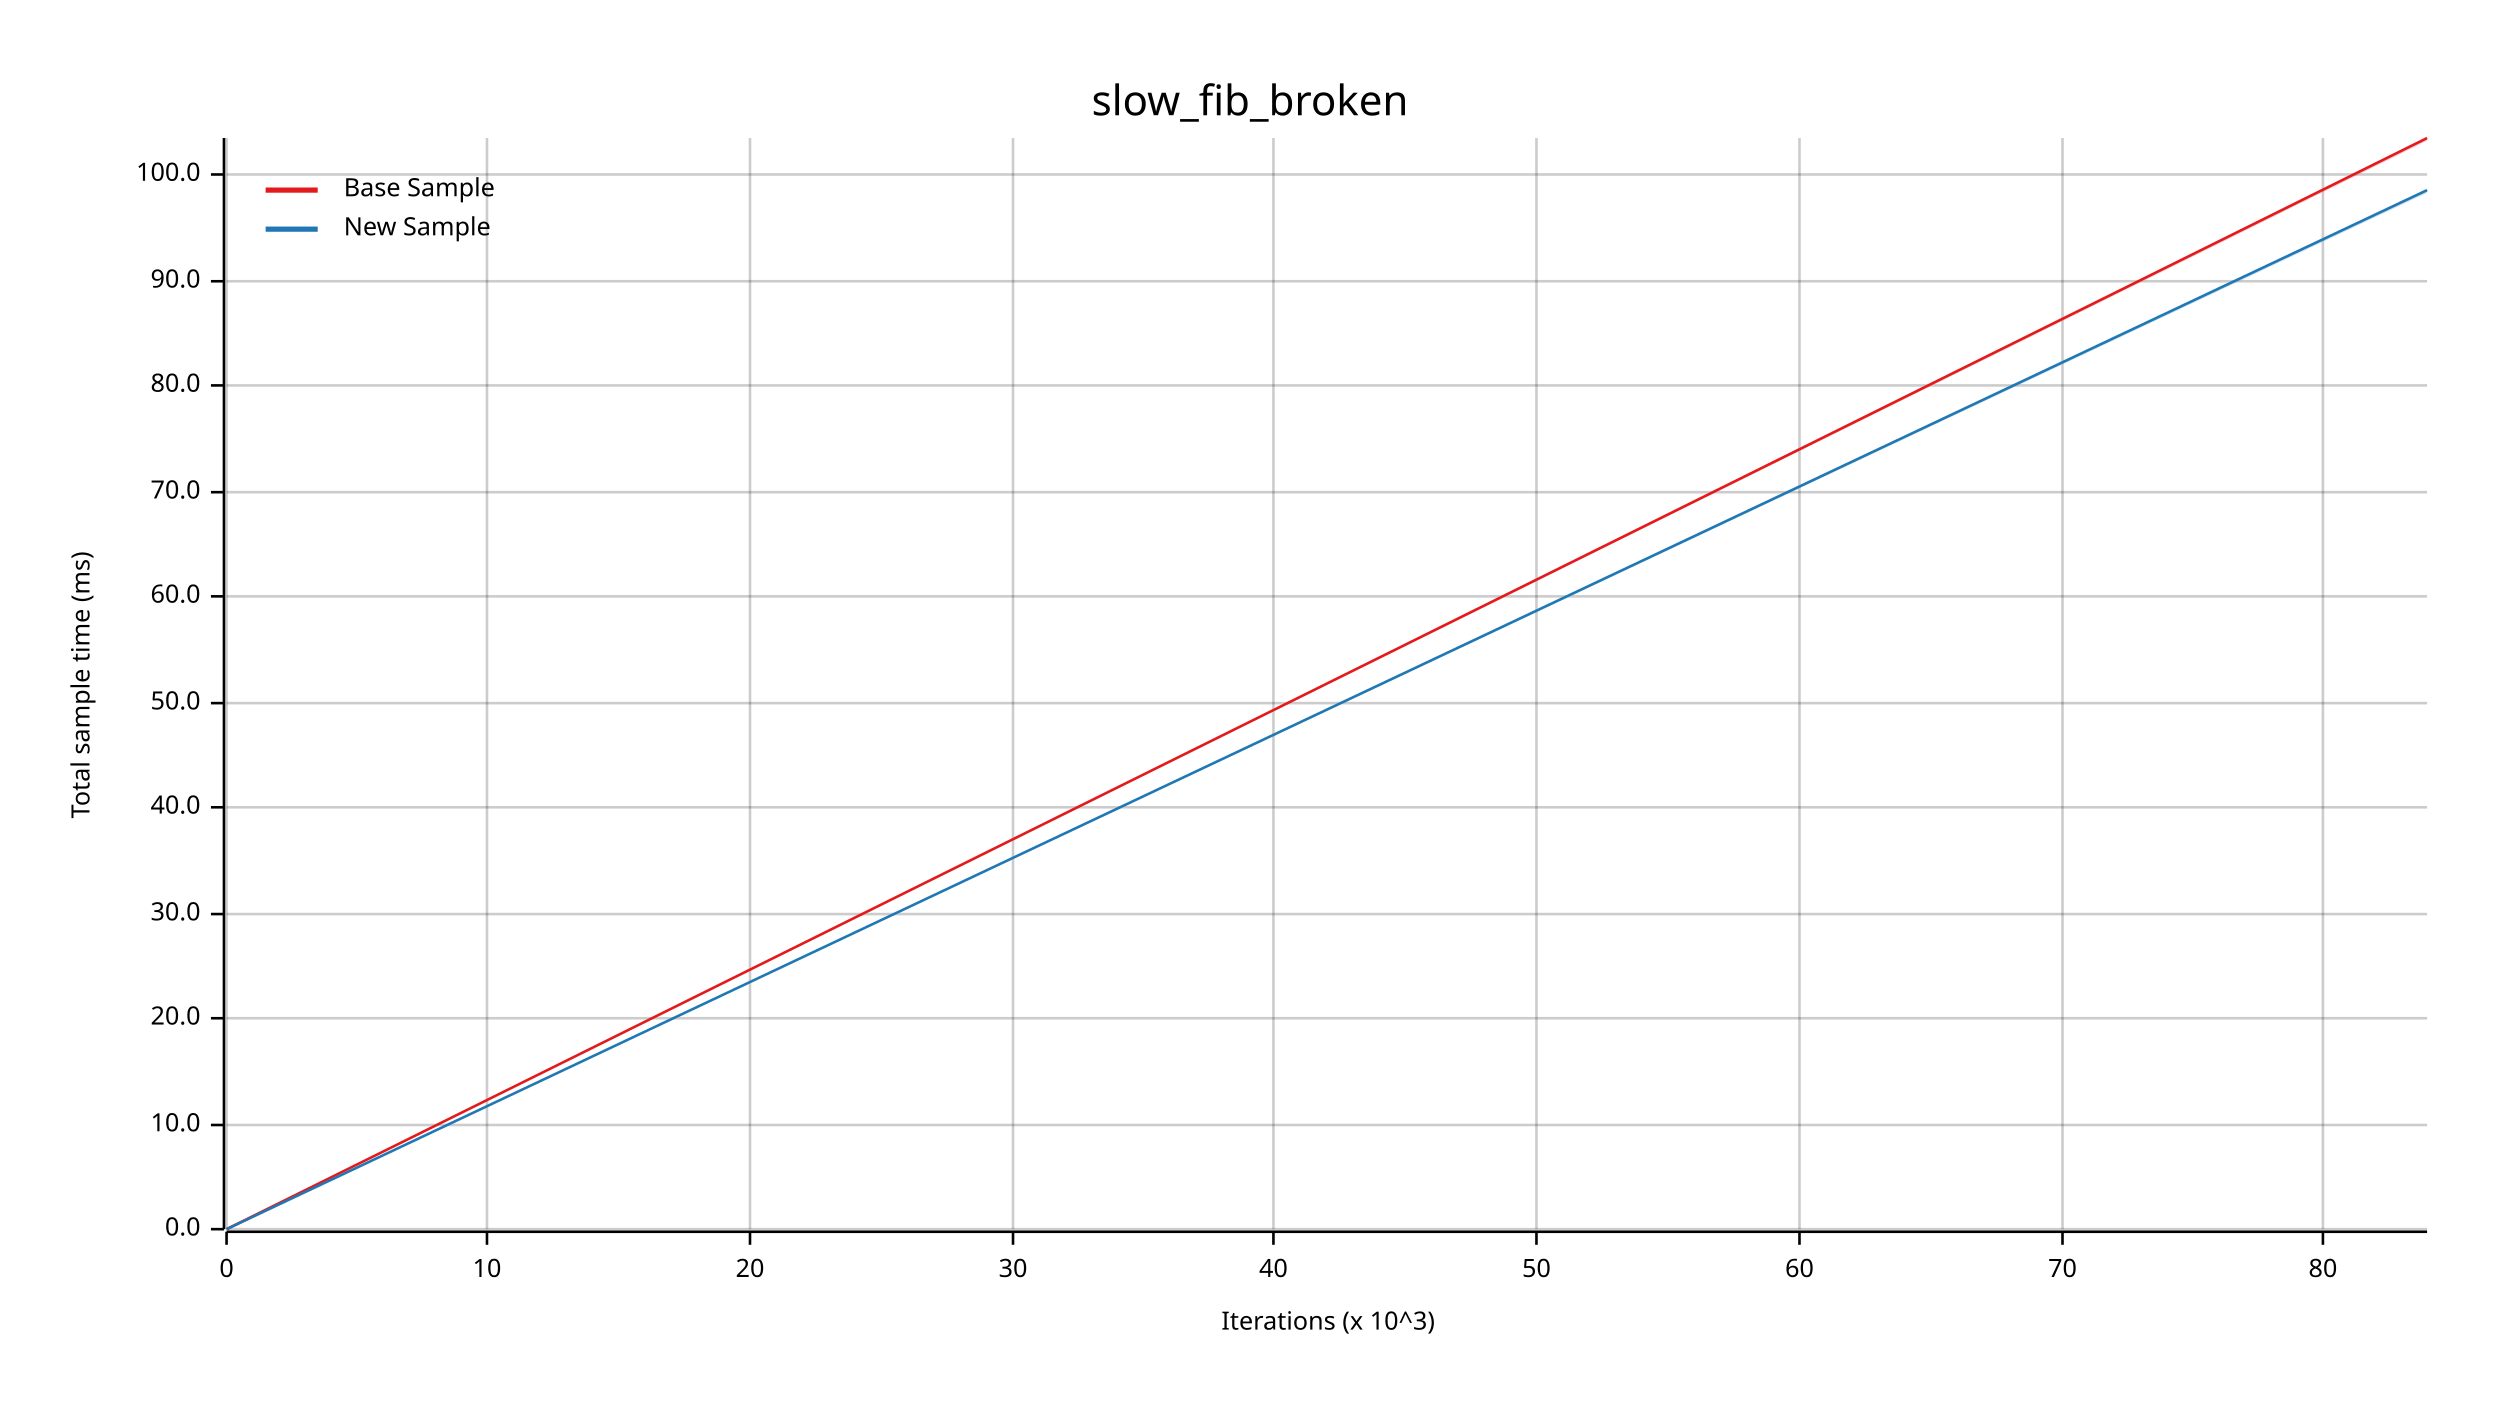
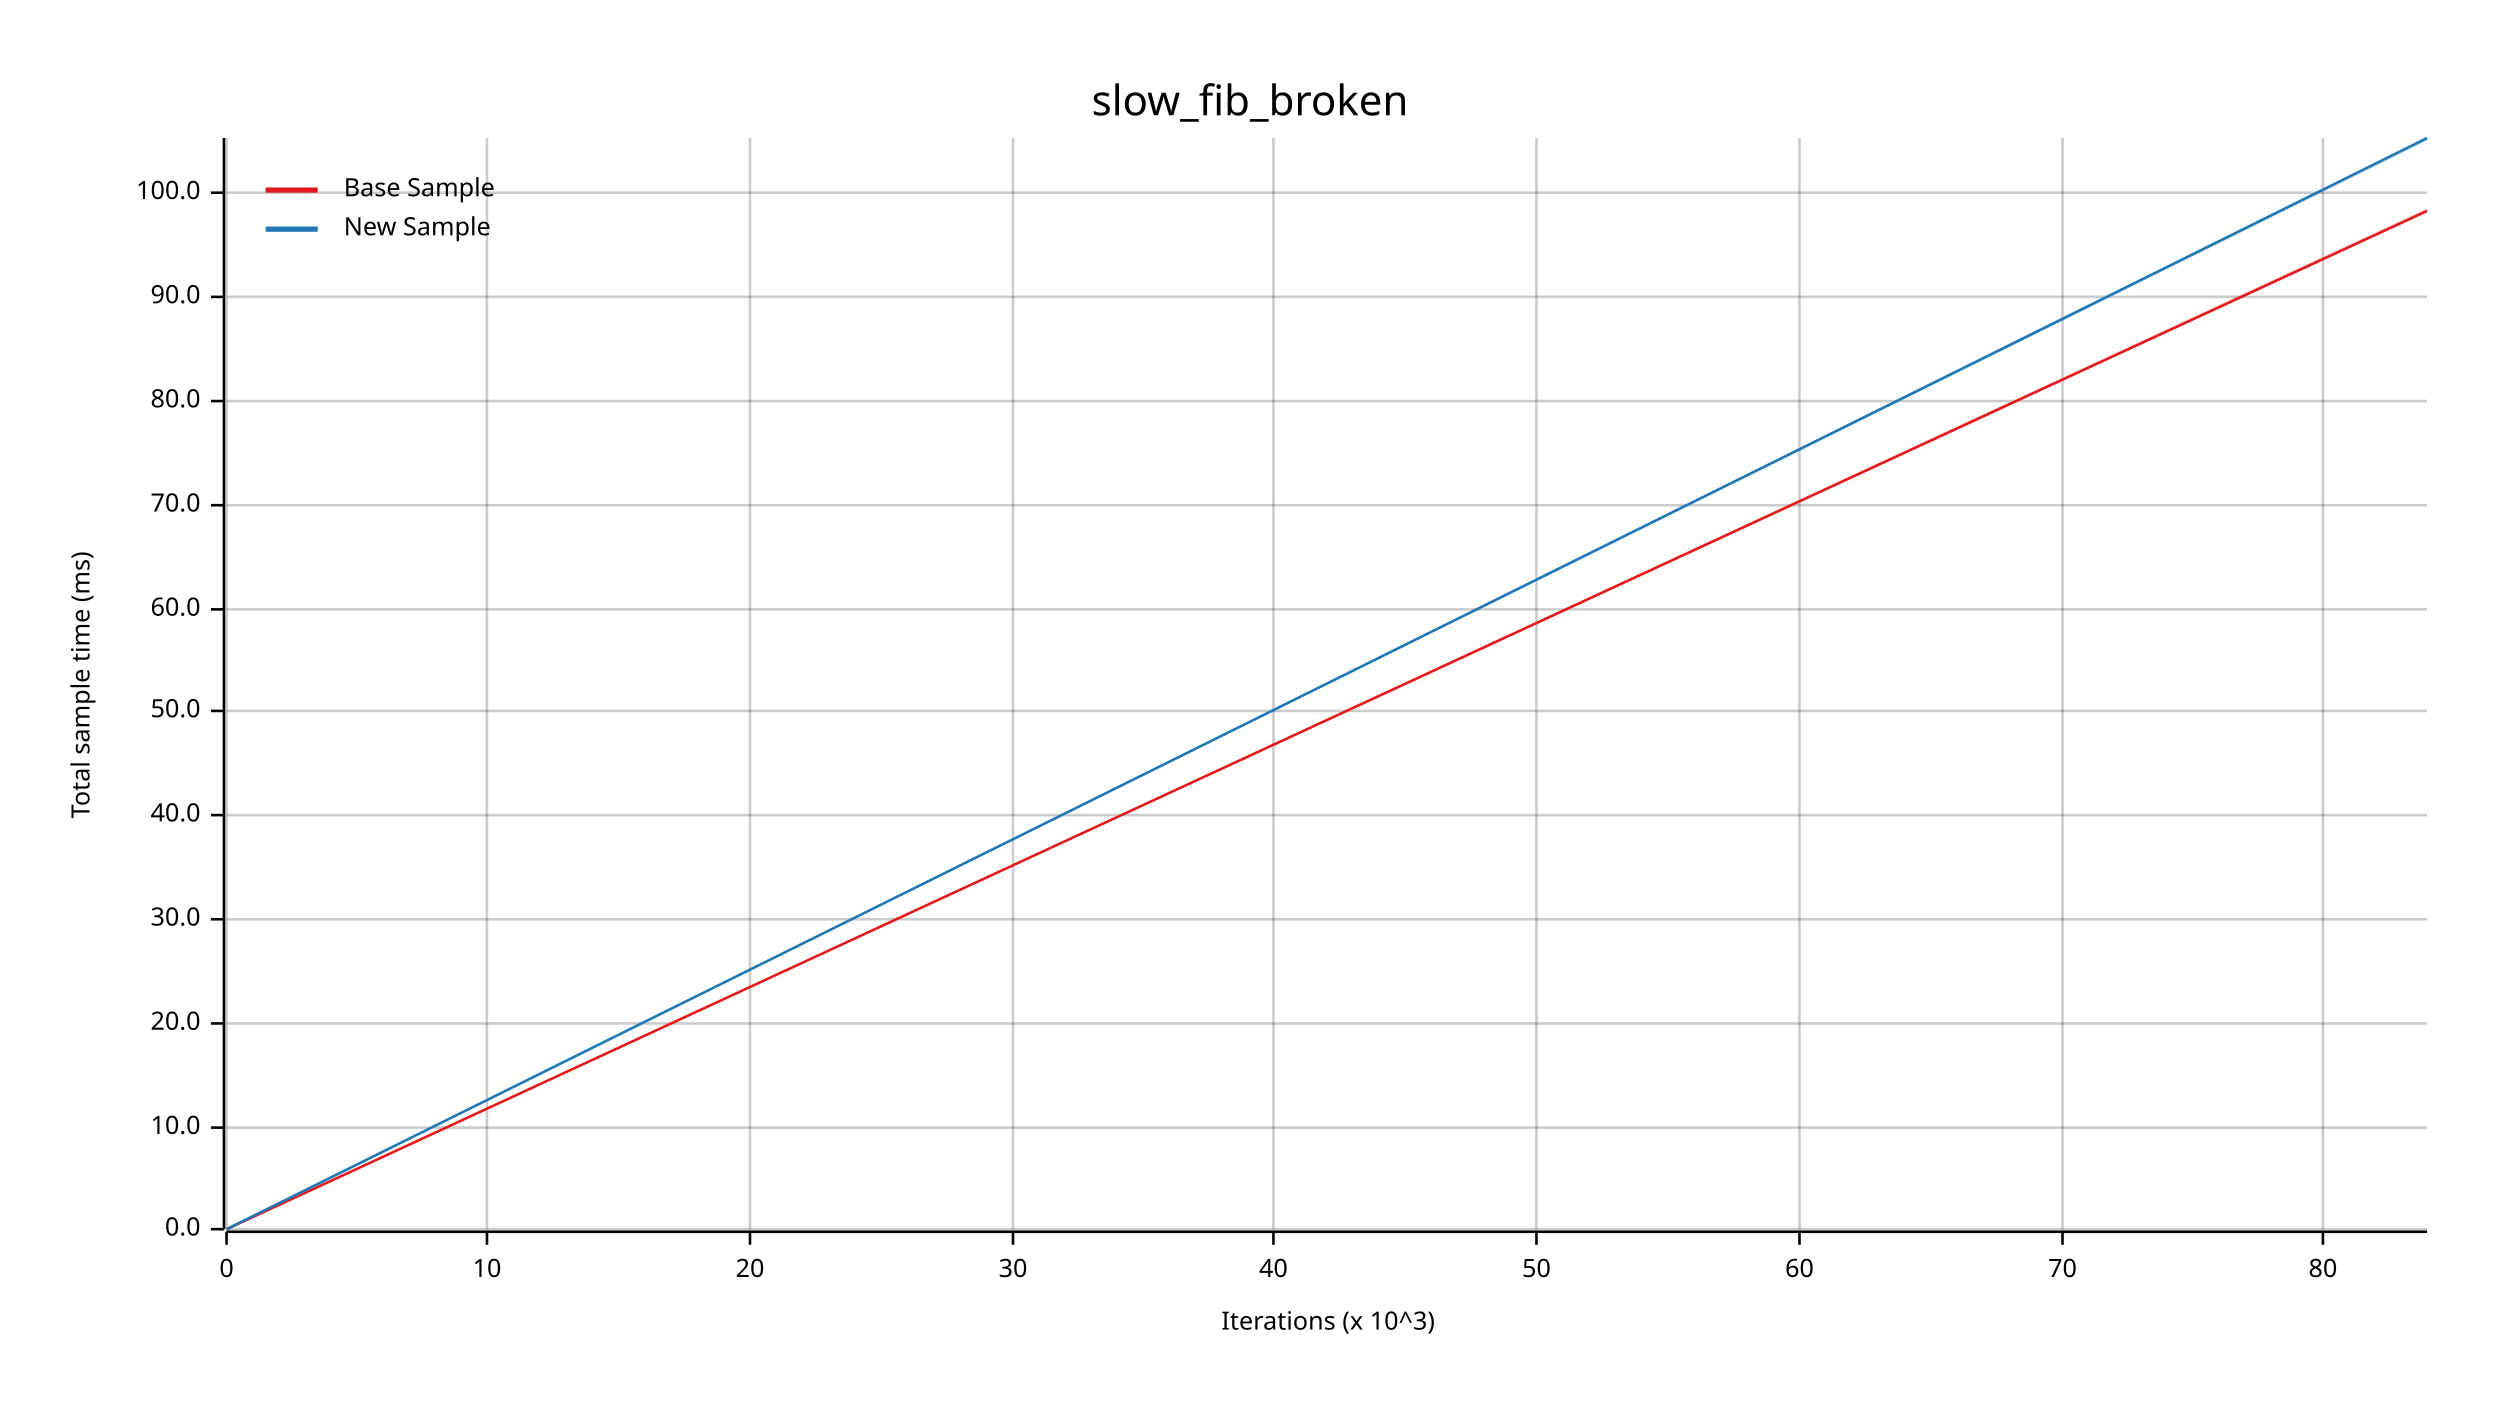
<svg xmlns="http://www.w3.org/2000/svg" width="960" height="540" viewBox="0 0 960 540">
  <text x="480" y="32" dy="0.76em" text-anchor="middle" font-family="sans-serif" font-size="16.129" opacity="1" fill="#000000">
slow_fib_broken
</text>
  <text x="27" y="263" dy="0.76em" text-anchor="middle" font-family="sans-serif" font-size="9.677" opacity="1" fill="#000000" transform="rotate(270, 27, 263)">
Total sample time (ms)
</text>
  <text x="510" y="513" dy="-0.5ex" text-anchor="middle" font-family="sans-serif" font-size="9.677" opacity="1" fill="#000000">
Iterations (x 10^3)
</text>
  <line opacity="0.2" stroke="#000000" stroke-width="1" x1="87" y1="472" x2="87" y2="53" />
  <line opacity="0.2" stroke="#000000" stroke-width="1" x1="187" y1="472" x2="187" y2="53" />
  <line opacity="0.2" stroke="#000000" stroke-width="1" x1="288" y1="472" x2="288" y2="53" />
  <line opacity="0.2" stroke="#000000" stroke-width="1" x1="389" y1="472" x2="389" y2="53" />
  <line opacity="0.2" stroke="#000000" stroke-width="1" x1="489" y1="472" x2="489" y2="53" />
  <line opacity="0.2" stroke="#000000" stroke-width="1" x1="590" y1="472" x2="590" y2="53" />
  <line opacity="0.2" stroke="#000000" stroke-width="1" x1="691" y1="472" x2="691" y2="53" />
  <line opacity="0.2" stroke="#000000" stroke-width="1" x1="792" y1="472" x2="792" y2="53" />
  <line opacity="0.2" stroke="#000000" stroke-width="1" x1="892" y1="472" x2="892" y2="53" />
  <line opacity="0.2" stroke="#000000" stroke-width="1" x1="87" y1="472" x2="932" y2="472" />
-   <line opacity="0.2" stroke="#000000" stroke-width="1" x1="87" y1="432" x2="932" y2="432" />
-   <line opacity="0.2" stroke="#000000" stroke-width="1" x1="87" y1="391" x2="932" y2="391" />
-   <line opacity="0.2" stroke="#000000" stroke-width="1" x1="87" y1="351" x2="932" y2="351" />
-   <line opacity="0.2" stroke="#000000" stroke-width="1" x1="87" y1="310" x2="932" y2="310" />
-   <line opacity="0.2" stroke="#000000" stroke-width="1" x1="87" y1="270" x2="932" y2="270" />
-   <line opacity="0.2" stroke="#000000" stroke-width="1" x1="87" y1="229" x2="932" y2="229" />
-   <line opacity="0.2" stroke="#000000" stroke-width="1" x1="87" y1="189" x2="932" y2="189" />
-   <line opacity="0.2" stroke="#000000" stroke-width="1" x1="87" y1="148" x2="932" y2="148" />
-   <line opacity="0.2" stroke="#000000" stroke-width="1" x1="87" y1="108" x2="932" y2="108" />
-   <line opacity="0.2" stroke="#000000" stroke-width="1" x1="87" y1="67" x2="932" y2="67" />
+   <line opacity="0.2" stroke="#000000" stroke-width="1" x1="87" y1="433" x2="932" y2="433" />
+   <line opacity="0.2" stroke="#000000" stroke-width="1" x1="87" y1="393" x2="932" y2="393" />
+   <line opacity="0.2" stroke="#000000" stroke-width="1" x1="87" y1="353" x2="932" y2="353" />
+   <line opacity="0.2" stroke="#000000" stroke-width="1" x1="87" y1="313" x2="932" y2="313" />
+   <line opacity="0.2" stroke="#000000" stroke-width="1" x1="87" y1="273" x2="932" y2="273" />
+   <line opacity="0.2" stroke="#000000" stroke-width="1" x1="87" y1="234" x2="932" y2="234" />
+   <line opacity="0.2" stroke="#000000" stroke-width="1" x1="87" y1="194" x2="932" y2="194" />
+   <line opacity="0.2" stroke="#000000" stroke-width="1" x1="87" y1="154" x2="932" y2="154" />
+   <line opacity="0.2" stroke="#000000" stroke-width="1" x1="87" y1="114" x2="932" y2="114" />
+   <line opacity="0.2" stroke="#000000" stroke-width="1" x1="87" y1="74" x2="932" y2="74" />
  <polyline fill="none" opacity="1" stroke="#000000" stroke-width="1" points="86,53 86,472 " />
  <text x="77" y="472" dy="0.5ex" text-anchor="end" font-family="sans-serif" font-size="9.677" opacity="1" fill="#000000">
0.0
</text>
  <polyline fill="none" opacity="1" stroke="#000000" stroke-width="1" points="81,472 86,472 " />
-   <text x="77" y="432" dy="0.5ex" text-anchor="end" font-family="sans-serif" font-size="9.677" opacity="1" fill="#000000">
+   <text x="77" y="433" dy="0.5ex" text-anchor="end" font-family="sans-serif" font-size="9.677" opacity="1" fill="#000000">
10.0
</text>
-   <polyline fill="none" opacity="1" stroke="#000000" stroke-width="1" points="81,432 86,432 " />
-   <text x="77" y="391" dy="0.5ex" text-anchor="end" font-family="sans-serif" font-size="9.677" opacity="1" fill="#000000">
+   <polyline fill="none" opacity="1" stroke="#000000" stroke-width="1" points="81,433 86,433 " />
+   <text x="77" y="393" dy="0.5ex" text-anchor="end" font-family="sans-serif" font-size="9.677" opacity="1" fill="#000000">
20.0
</text>
-   <polyline fill="none" opacity="1" stroke="#000000" stroke-width="1" points="81,391 86,391 " />
-   <text x="77" y="351" dy="0.5ex" text-anchor="end" font-family="sans-serif" font-size="9.677" opacity="1" fill="#000000">
+   <polyline fill="none" opacity="1" stroke="#000000" stroke-width="1" points="81,393 86,393 " />
+   <text x="77" y="353" dy="0.5ex" text-anchor="end" font-family="sans-serif" font-size="9.677" opacity="1" fill="#000000">
30.0
</text>
-   <polyline fill="none" opacity="1" stroke="#000000" stroke-width="1" points="81,351 86,351 " />
-   <text x="77" y="310" dy="0.5ex" text-anchor="end" font-family="sans-serif" font-size="9.677" opacity="1" fill="#000000">
+   <polyline fill="none" opacity="1" stroke="#000000" stroke-width="1" points="81,353 86,353 " />
+   <text x="77" y="313" dy="0.5ex" text-anchor="end" font-family="sans-serif" font-size="9.677" opacity="1" fill="#000000">
40.0
</text>
-   <polyline fill="none" opacity="1" stroke="#000000" stroke-width="1" points="81,310 86,310 " />
-   <text x="77" y="270" dy="0.5ex" text-anchor="end" font-family="sans-serif" font-size="9.677" opacity="1" fill="#000000">
+   <polyline fill="none" opacity="1" stroke="#000000" stroke-width="1" points="81,313 86,313 " />
+   <text x="77" y="273" dy="0.5ex" text-anchor="end" font-family="sans-serif" font-size="9.677" opacity="1" fill="#000000">
50.0
</text>
-   <polyline fill="none" opacity="1" stroke="#000000" stroke-width="1" points="81,270 86,270 " />
-   <text x="77" y="229" dy="0.5ex" text-anchor="end" font-family="sans-serif" font-size="9.677" opacity="1" fill="#000000">
+   <polyline fill="none" opacity="1" stroke="#000000" stroke-width="1" points="81,273 86,273 " />
+   <text x="77" y="234" dy="0.5ex" text-anchor="end" font-family="sans-serif" font-size="9.677" opacity="1" fill="#000000">
60.0
</text>
-   <polyline fill="none" opacity="1" stroke="#000000" stroke-width="1" points="81,229 86,229 " />
-   <text x="77" y="189" dy="0.5ex" text-anchor="end" font-family="sans-serif" font-size="9.677" opacity="1" fill="#000000">
+   <polyline fill="none" opacity="1" stroke="#000000" stroke-width="1" points="81,234 86,234 " />
+   <text x="77" y="194" dy="0.5ex" text-anchor="end" font-family="sans-serif" font-size="9.677" opacity="1" fill="#000000">
70.0
</text>
-   <polyline fill="none" opacity="1" stroke="#000000" stroke-width="1" points="81,189 86,189 " />
-   <text x="77" y="148" dy="0.5ex" text-anchor="end" font-family="sans-serif" font-size="9.677" opacity="1" fill="#000000">
+   <polyline fill="none" opacity="1" stroke="#000000" stroke-width="1" points="81,194 86,194 " />
+   <text x="77" y="154" dy="0.5ex" text-anchor="end" font-family="sans-serif" font-size="9.677" opacity="1" fill="#000000">
80.0
</text>
-   <polyline fill="none" opacity="1" stroke="#000000" stroke-width="1" points="81,148 86,148 " />
-   <text x="77" y="108" dy="0.5ex" text-anchor="end" font-family="sans-serif" font-size="9.677" opacity="1" fill="#000000">
+   <polyline fill="none" opacity="1" stroke="#000000" stroke-width="1" points="81,154 86,154 " />
+   <text x="77" y="114" dy="0.5ex" text-anchor="end" font-family="sans-serif" font-size="9.677" opacity="1" fill="#000000">
90.0
</text>
-   <polyline fill="none" opacity="1" stroke="#000000" stroke-width="1" points="81,108 86,108 " />
-   <text x="77" y="67" dy="0.5ex" text-anchor="end" font-family="sans-serif" font-size="9.677" opacity="1" fill="#000000">
+   <polyline fill="none" opacity="1" stroke="#000000" stroke-width="1" points="81,114 86,114 " />
+   <text x="77" y="74" dy="0.5ex" text-anchor="end" font-family="sans-serif" font-size="9.677" opacity="1" fill="#000000">
100.0
</text>
-   <polyline fill="none" opacity="1" stroke="#000000" stroke-width="1" points="81,67 86,67 " />
+   <polyline fill="none" opacity="1" stroke="#000000" stroke-width="1" points="81,74 86,74 " />
  <polyline fill="none" opacity="1" stroke="#000000" stroke-width="1" points="87,473 932,473 " />
  <text x="87" y="483" dy="0.76em" text-anchor="middle" font-family="sans-serif" font-size="9.677" opacity="1" fill="#000000">
0
</text>
  <polyline fill="none" opacity="1" stroke="#000000" stroke-width="1" points="87,473 87,478 " />
  <text x="187" y="483" dy="0.76em" text-anchor="middle" font-family="sans-serif" font-size="9.677" opacity="1" fill="#000000">
10
</text>
  <polyline fill="none" opacity="1" stroke="#000000" stroke-width="1" points="187,473 187,478 " />
  <text x="288" y="483" dy="0.76em" text-anchor="middle" font-family="sans-serif" font-size="9.677" opacity="1" fill="#000000">
20
</text>
  <polyline fill="none" opacity="1" stroke="#000000" stroke-width="1" points="288,473 288,478 " />
  <text x="389" y="483" dy="0.76em" text-anchor="middle" font-family="sans-serif" font-size="9.677" opacity="1" fill="#000000">
30
</text>
  <polyline fill="none" opacity="1" stroke="#000000" stroke-width="1" points="389,473 389,478 " />
  <text x="489" y="483" dy="0.76em" text-anchor="middle" font-family="sans-serif" font-size="9.677" opacity="1" fill="#000000">
40
</text>
  <polyline fill="none" opacity="1" stroke="#000000" stroke-width="1" points="489,473 489,478 " />
  <text x="590" y="483" dy="0.76em" text-anchor="middle" font-family="sans-serif" font-size="9.677" opacity="1" fill="#000000">
50
</text>
  <polyline fill="none" opacity="1" stroke="#000000" stroke-width="1" points="590,473 590,478 " />
  <text x="691" y="483" dy="0.76em" text-anchor="middle" font-family="sans-serif" font-size="9.677" opacity="1" fill="#000000">
60
</text>
  <polyline fill="none" opacity="1" stroke="#000000" stroke-width="1" points="691,473 691,478 " />
  <text x="792" y="483" dy="0.76em" text-anchor="middle" font-family="sans-serif" font-size="9.677" opacity="1" fill="#000000">
70
</text>
  <polyline fill="none" opacity="1" stroke="#000000" stroke-width="1" points="792,473 792,478 " />
  <text x="892" y="483" dy="0.76em" text-anchor="middle" font-family="sans-serif" font-size="9.677" opacity="1" fill="#000000">
80
</text>
  <polyline fill="none" opacity="1" stroke="#000000" stroke-width="1" points="892,473 892,478 " />
-   <polyline fill="none" opacity="1" stroke="#E31A1C" stroke-width="1" points="87,472 932,53 " />
-   <polygon opacity="0.25" fill="#E31A1C" points="87,472 932,54 932,53 " />
-   <polyline fill="none" opacity="1" stroke="#1F78B4" stroke-width="1" points="87,472 932,73 " />
-   <polygon opacity="0.25" fill="#1F78B4" points="87,472 932,74 932,73 " />
+   <polyline fill="none" opacity="1" stroke="#E31A1C" stroke-width="1" points="87,472 932,81 " />
+   <polygon opacity="0.25" fill="#E31A1C" points="87,472 932,81 932,80 " />
+   <polyline fill="none" opacity="1" stroke="#1F78B4" stroke-width="1" points="87,472 932,53 " />
+   <polygon opacity="0.25" fill="#1F78B4" points="87,472 932,54 932,53 " />
  <text x="132" y="68" dy="0.76em" text-anchor="start" font-family="sans-serif" font-size="9.677" opacity="1" fill="#000000">
Base Sample
</text>
  <text x="132" y="83" dy="0.76em" text-anchor="start" font-family="sans-serif" font-size="9.677" opacity="1" fill="#000000">
New Sample
</text>
  <polyline fill="none" opacity="1" stroke="#E31A1C" stroke-width="2" points="102,73 122,73 " />
  <polyline fill="none" opacity="1" stroke="#1F78B4" stroke-width="2" points="102,88 122,88 " />
</svg>
